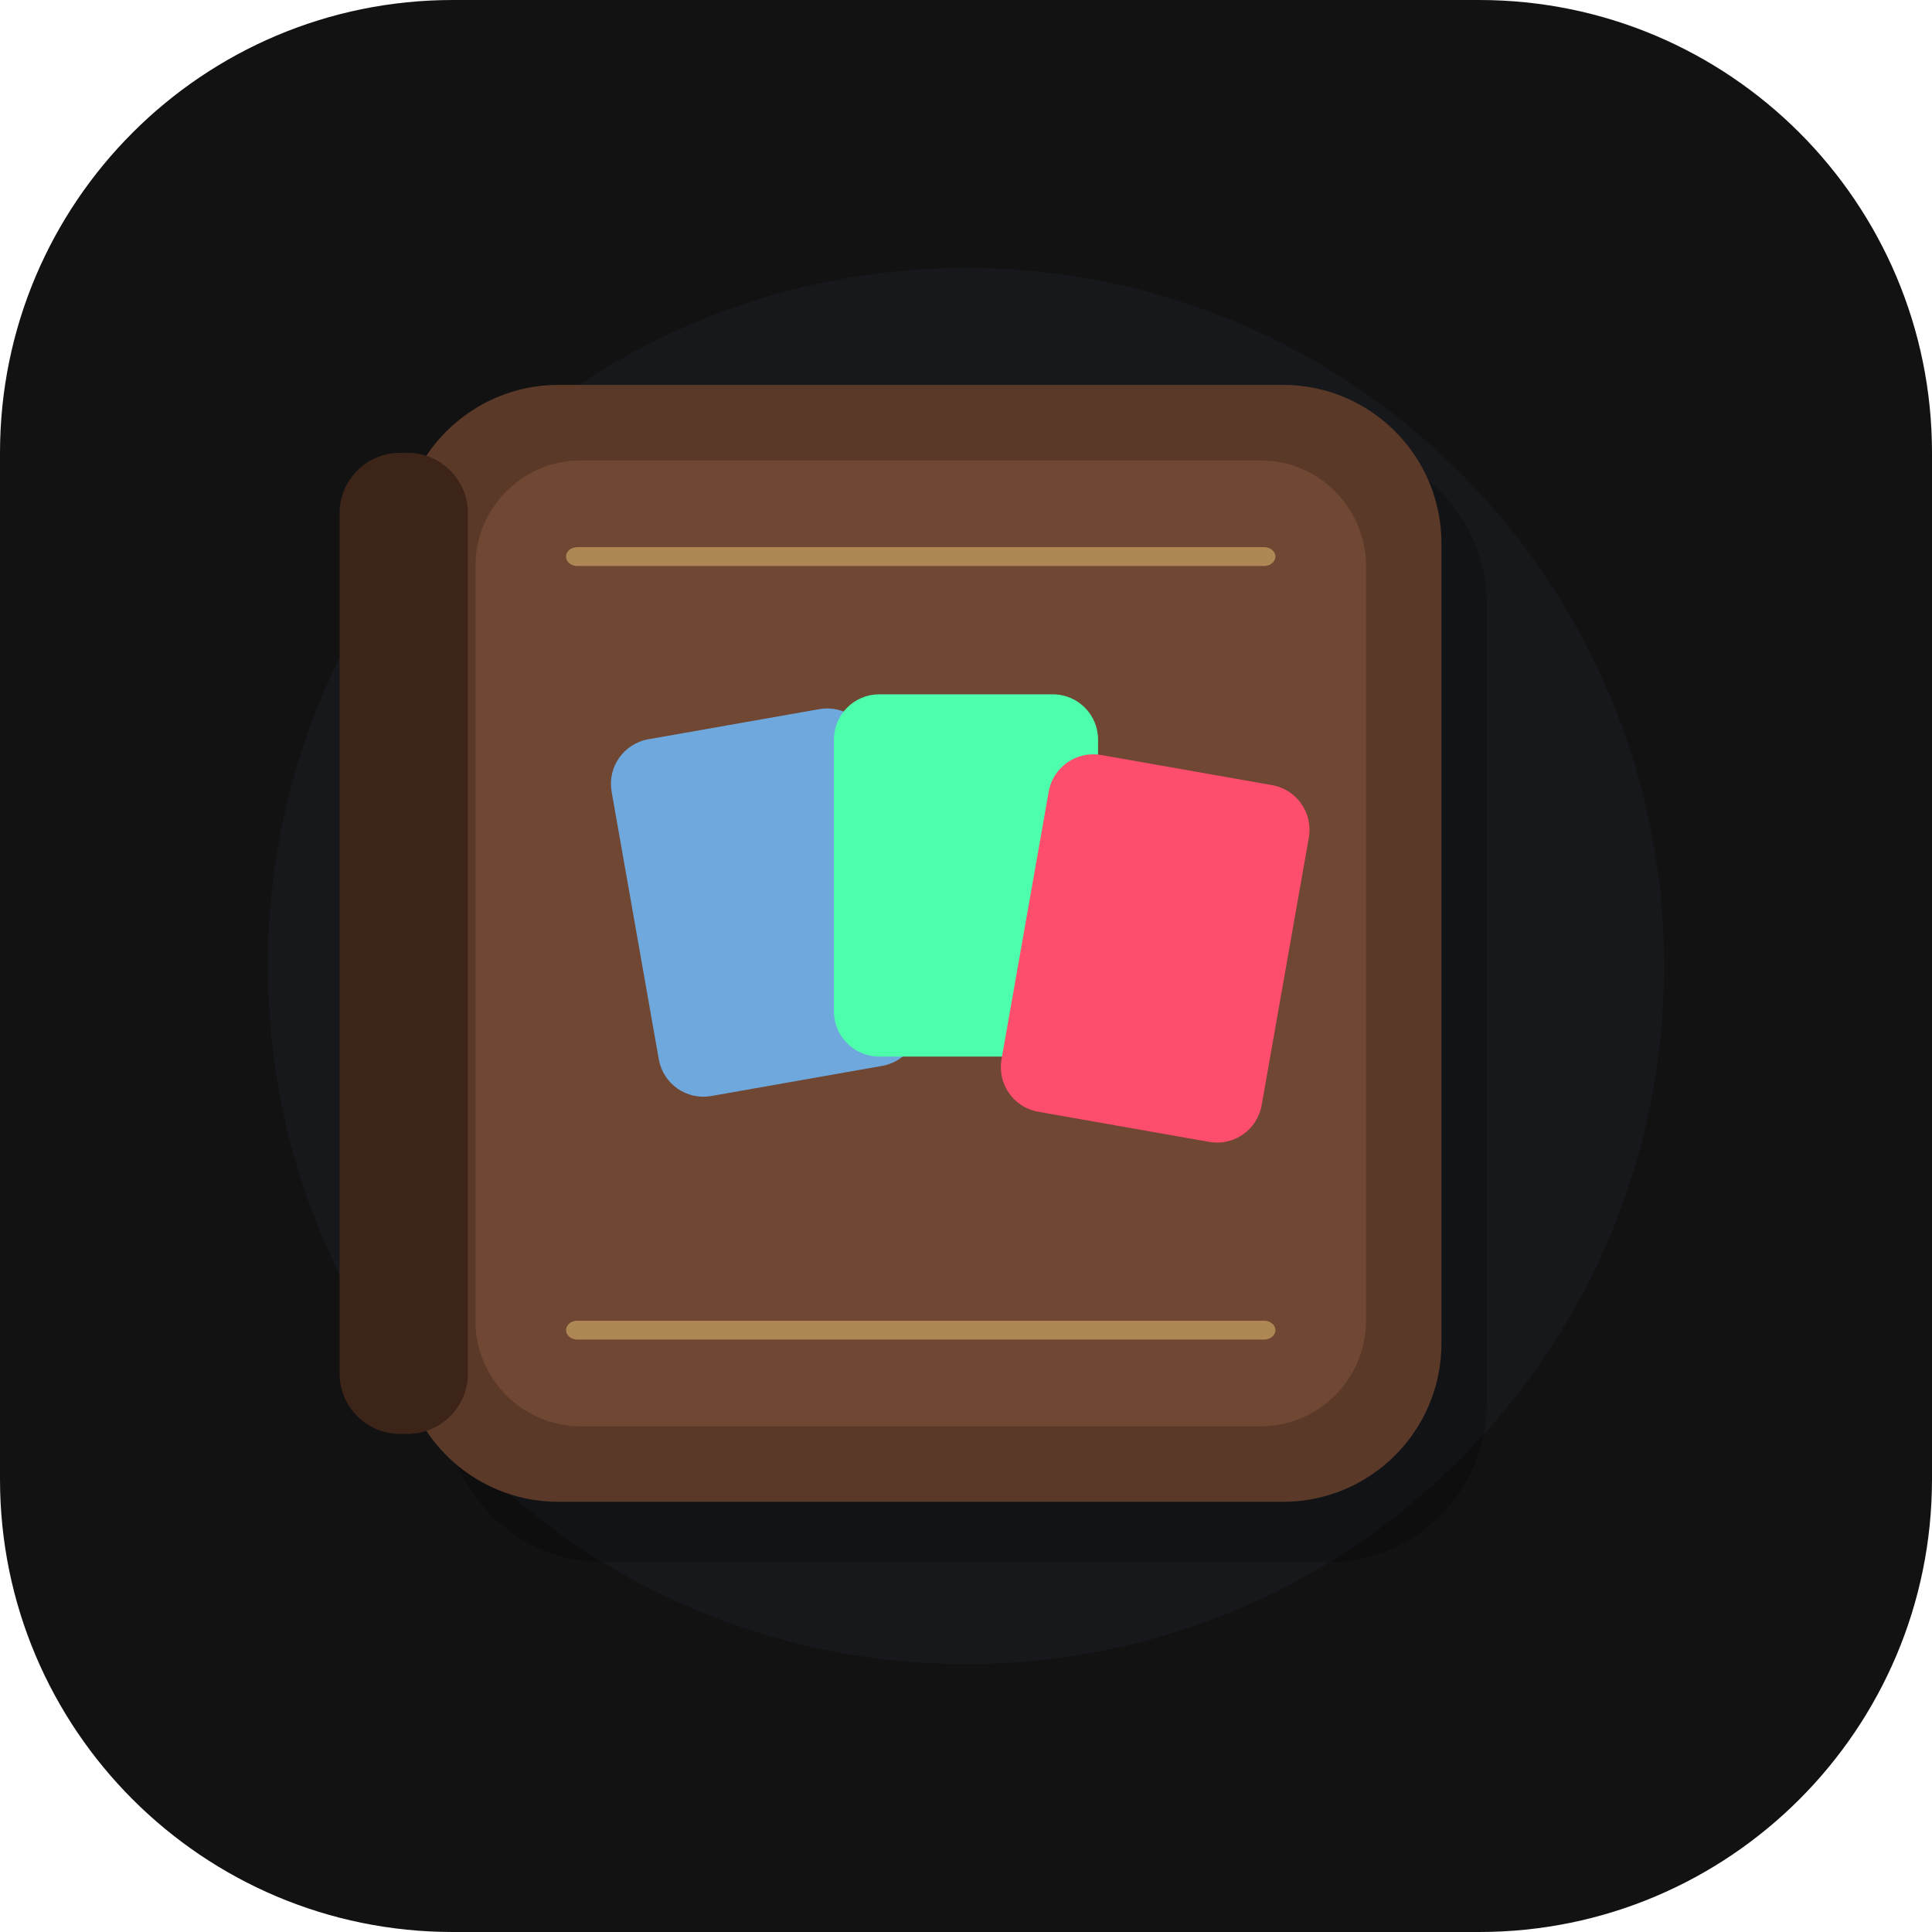
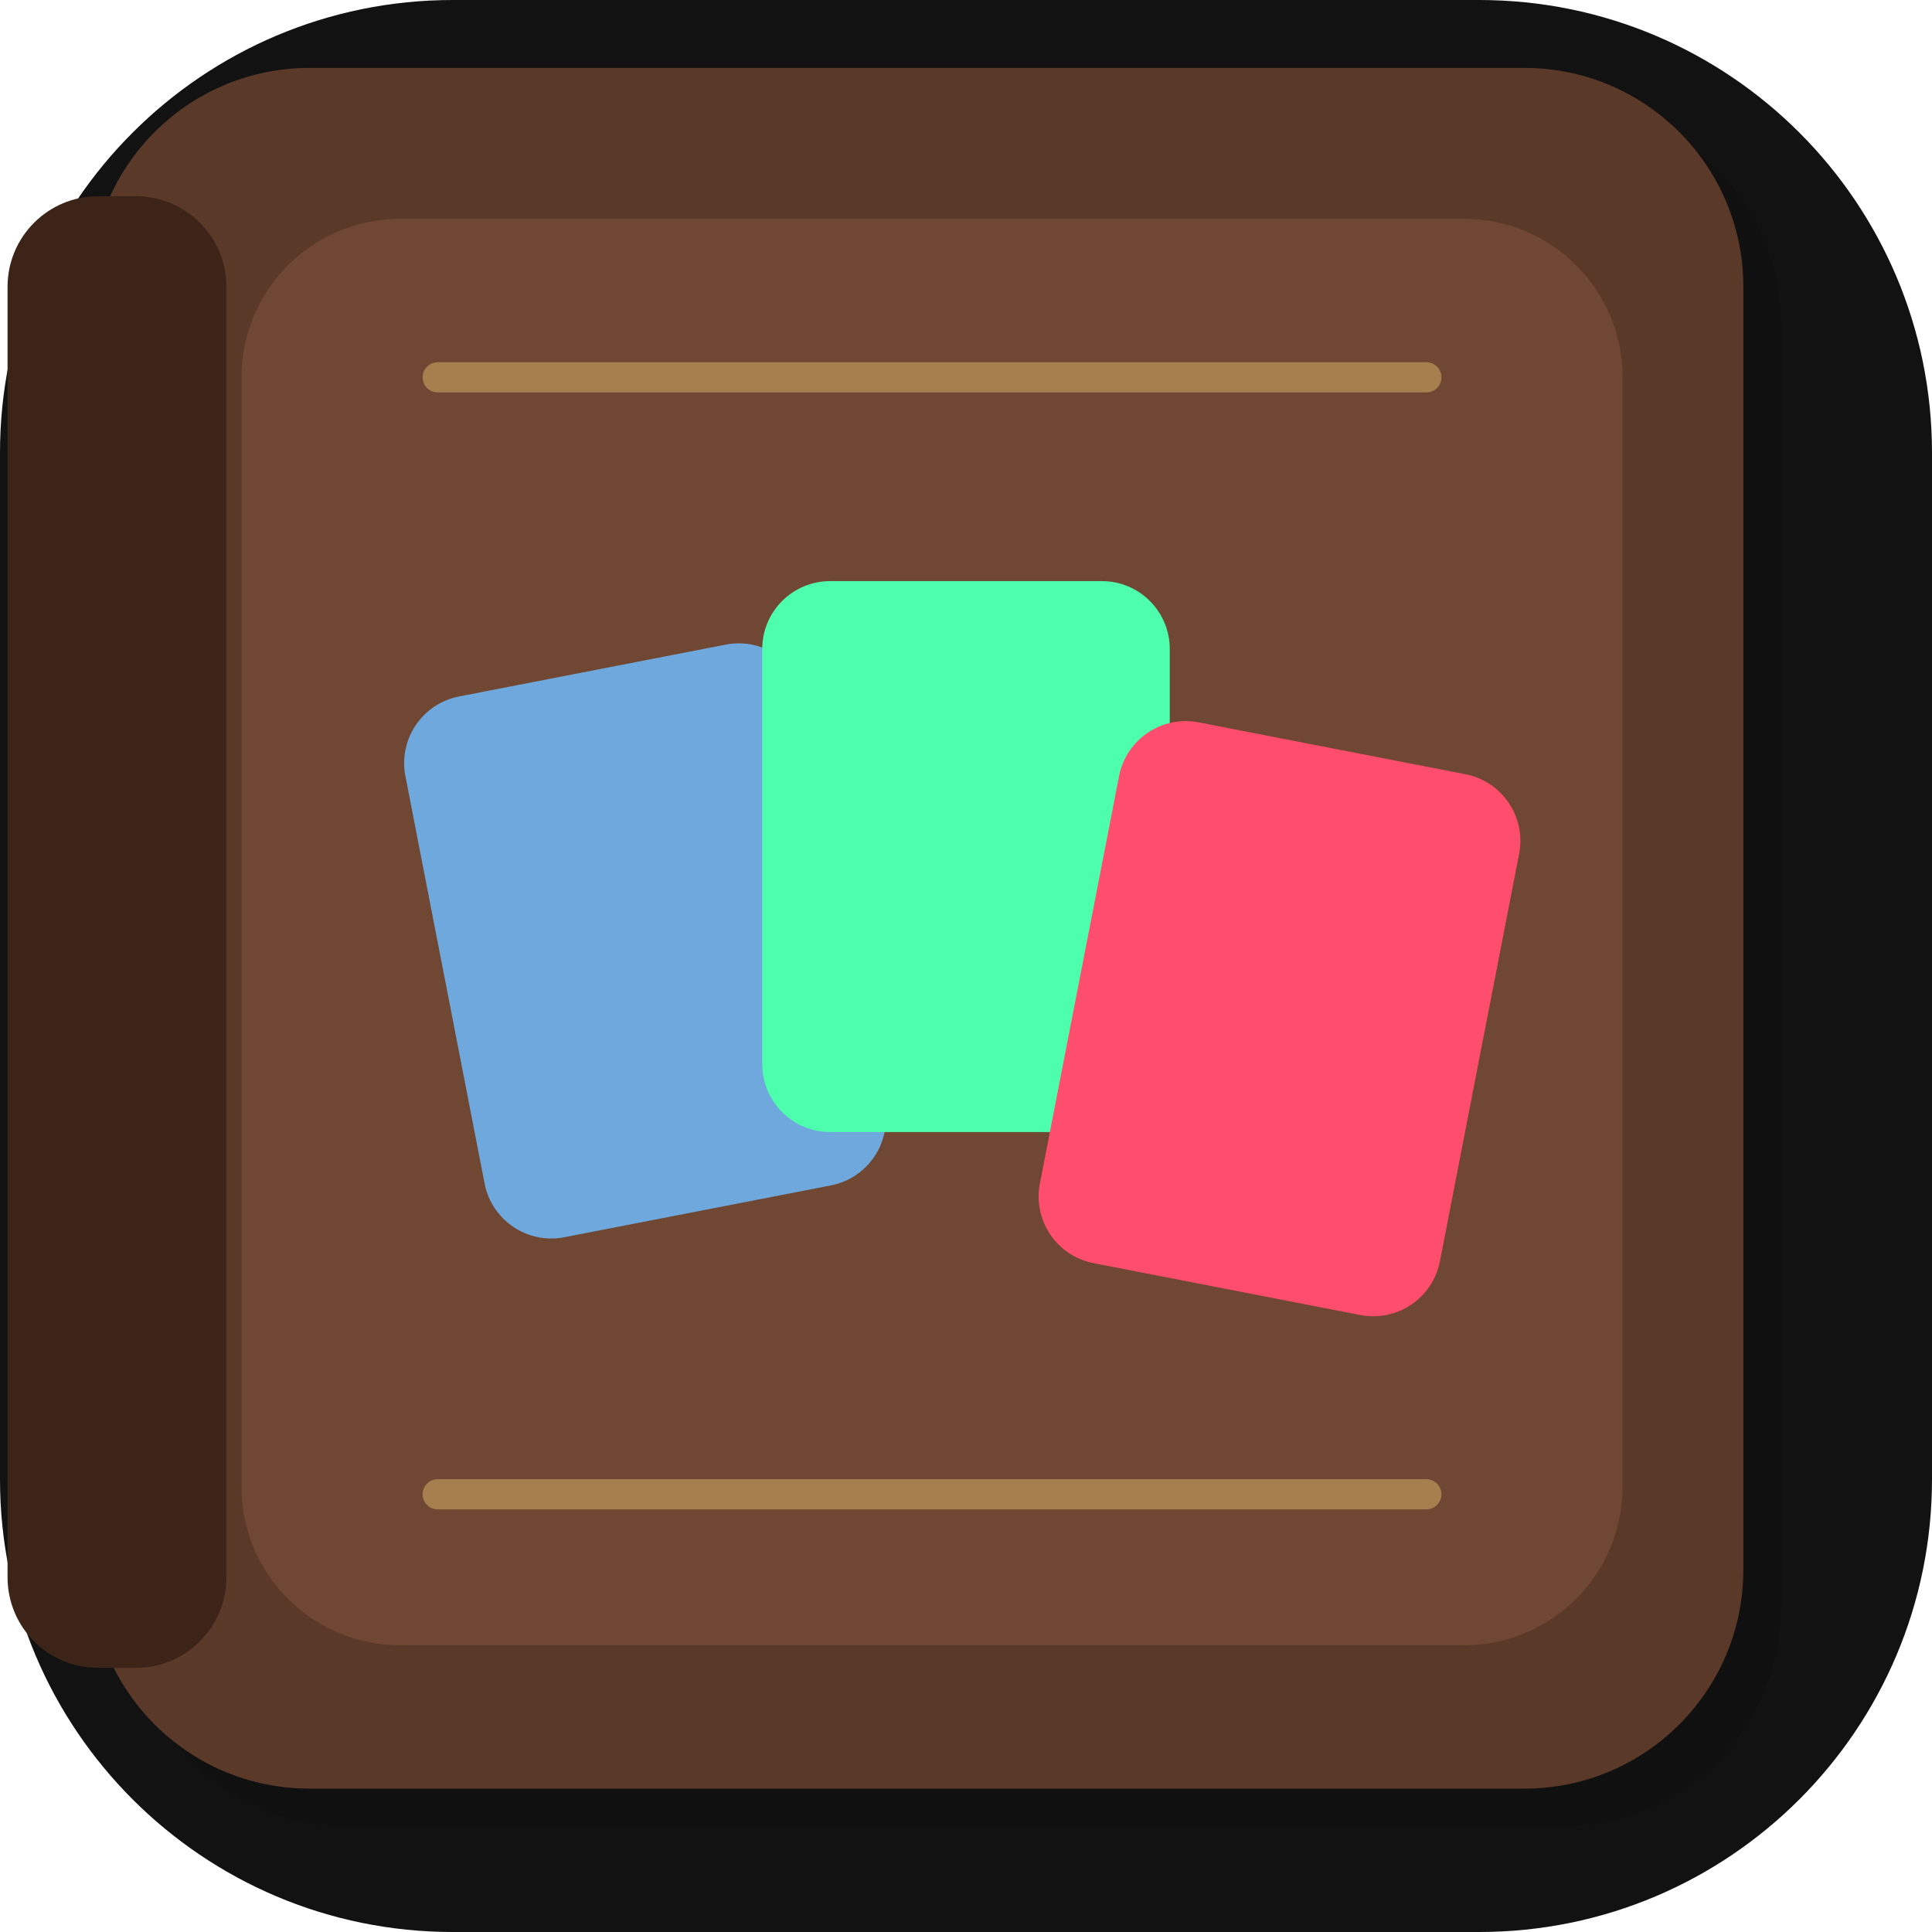
<svg xmlns="http://www.w3.org/2000/svg" viewBox="0 0 512 512">
  <rect width="512" height="512" rx="120" fill="#121212" />
-   <circle cx="256" cy="256" r="185" fill="#1f2937" opacity=".28" />
-   <rect x="118" y="118" width="276" height="296" rx="42" fill="#000" opacity=".22" />
-   <rect x="106" y="102" width="276" height="296" rx="42" fill="#5a3928" />
-   <rect x="126" y="122" width="236" height="256" rx="28" fill="#704733" />
-   <rect x="90" y="120" width="34" height="260" rx="16" fill="#3c2418" />
-   <rect x="150" y="145" width="188" height="5" rx="3" fill="#d8b26a" opacity=".6" />
-   <rect x="150" y="350" width="188" height="5" rx="3" fill="#d8b26a" opacity=".6" />
-   <rect x="160" y="198" width="70" height="96" rx="12" fill="#6FA8DC" transform="rotate(-10 160 198)" />
-   <rect x="221" y="184" width="70" height="96" rx="12" fill="#4dffac" />
-   <rect x="280" y="198" width="70" height="96" rx="12" fill="#ff4d6d" transform="rotate(10 280 198)" />
+   <rect x="34" y="28" width="438" height="456" rx="58" fill="#000" opacity=".14" />
+   <rect x="24" y="18" width="438" height="456" rx="58" fill="#5a3928" />
+   <rect x="64" y="58" width="366" height="378" rx="42" fill="#704733" />
+   <rect x="2" y="52" width="58" height="390" rx="24" fill="#3c2418" />
+   <rect x="112" y="96" width="270" height="8" rx="4" fill="#d8b26a" opacity=".52" />
+   <rect x="112" y="392" width="270" height="8" rx="4" fill="#d8b26a" opacity=".52" />
+   <rect x="104" y="188" width="108" height="146" rx="18" fill="#6FA8DC" transform="rotate(-11 104 188)" />
+   <rect x="202" y="154" width="108" height="146" rx="18" fill="#4dffac" />
+   <rect x="300" y="188" width="108" height="146" rx="18" fill="#ff4d6d" transform="rotate(11 300 188)" />
</svg>
